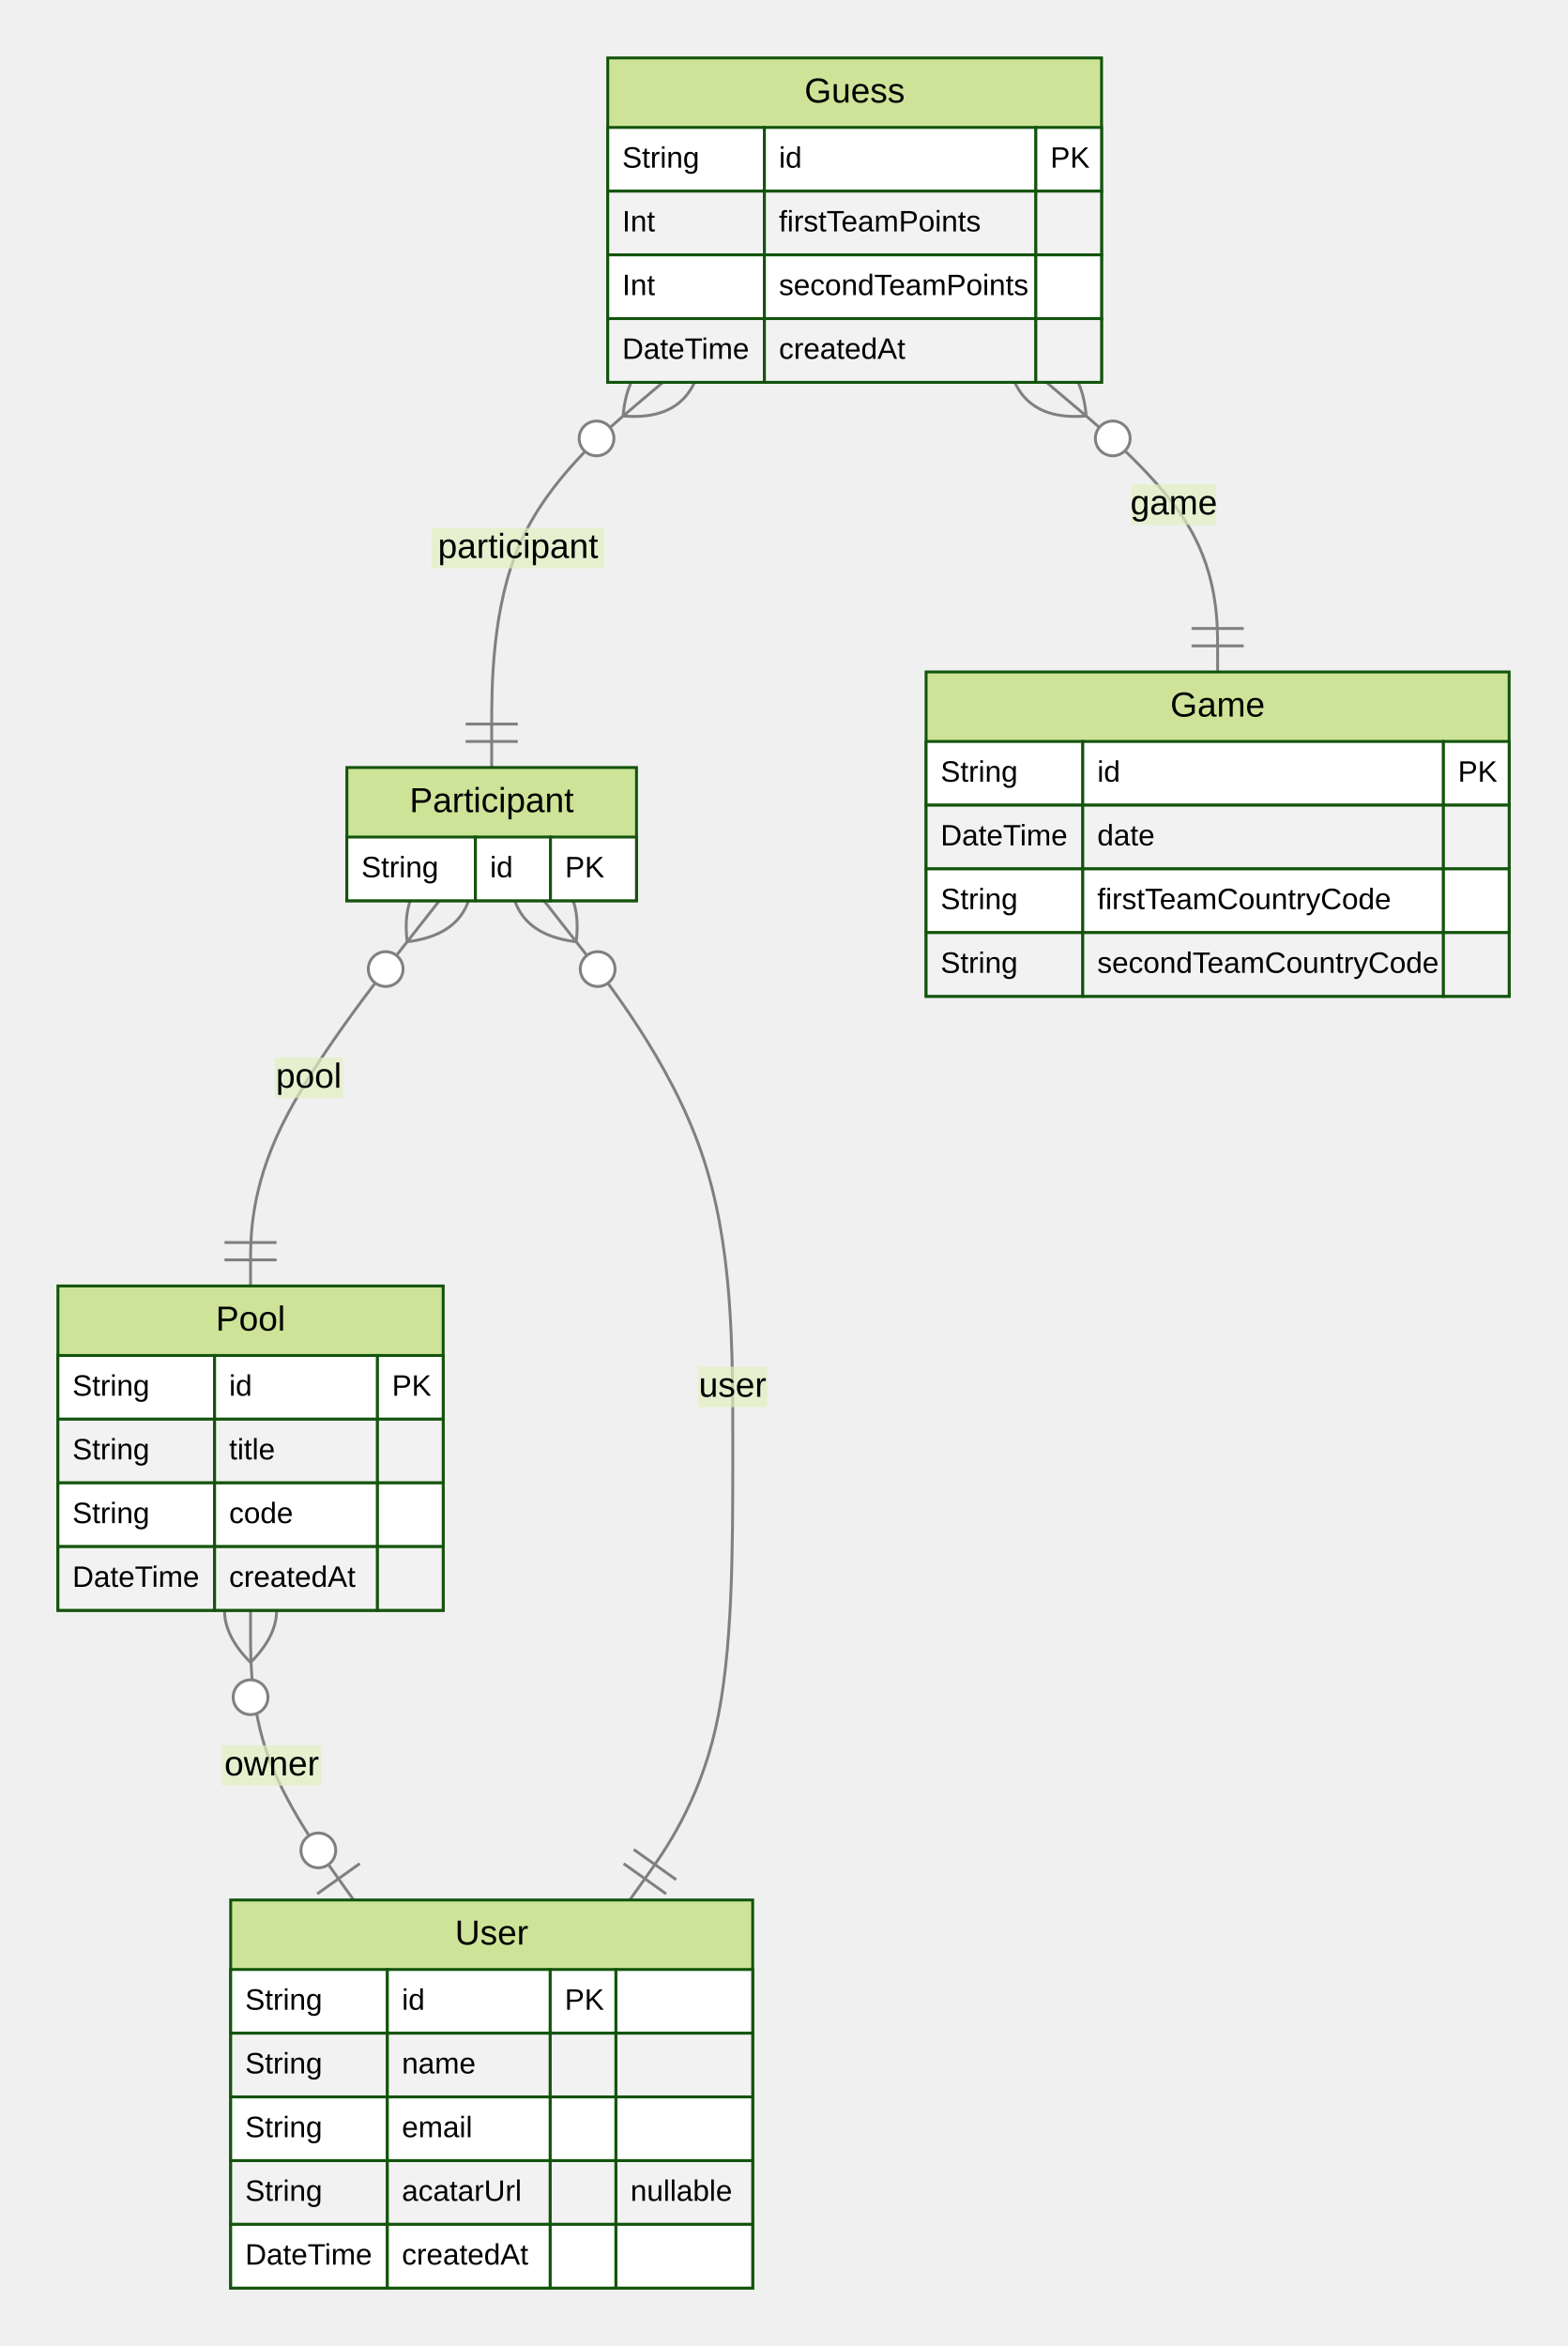
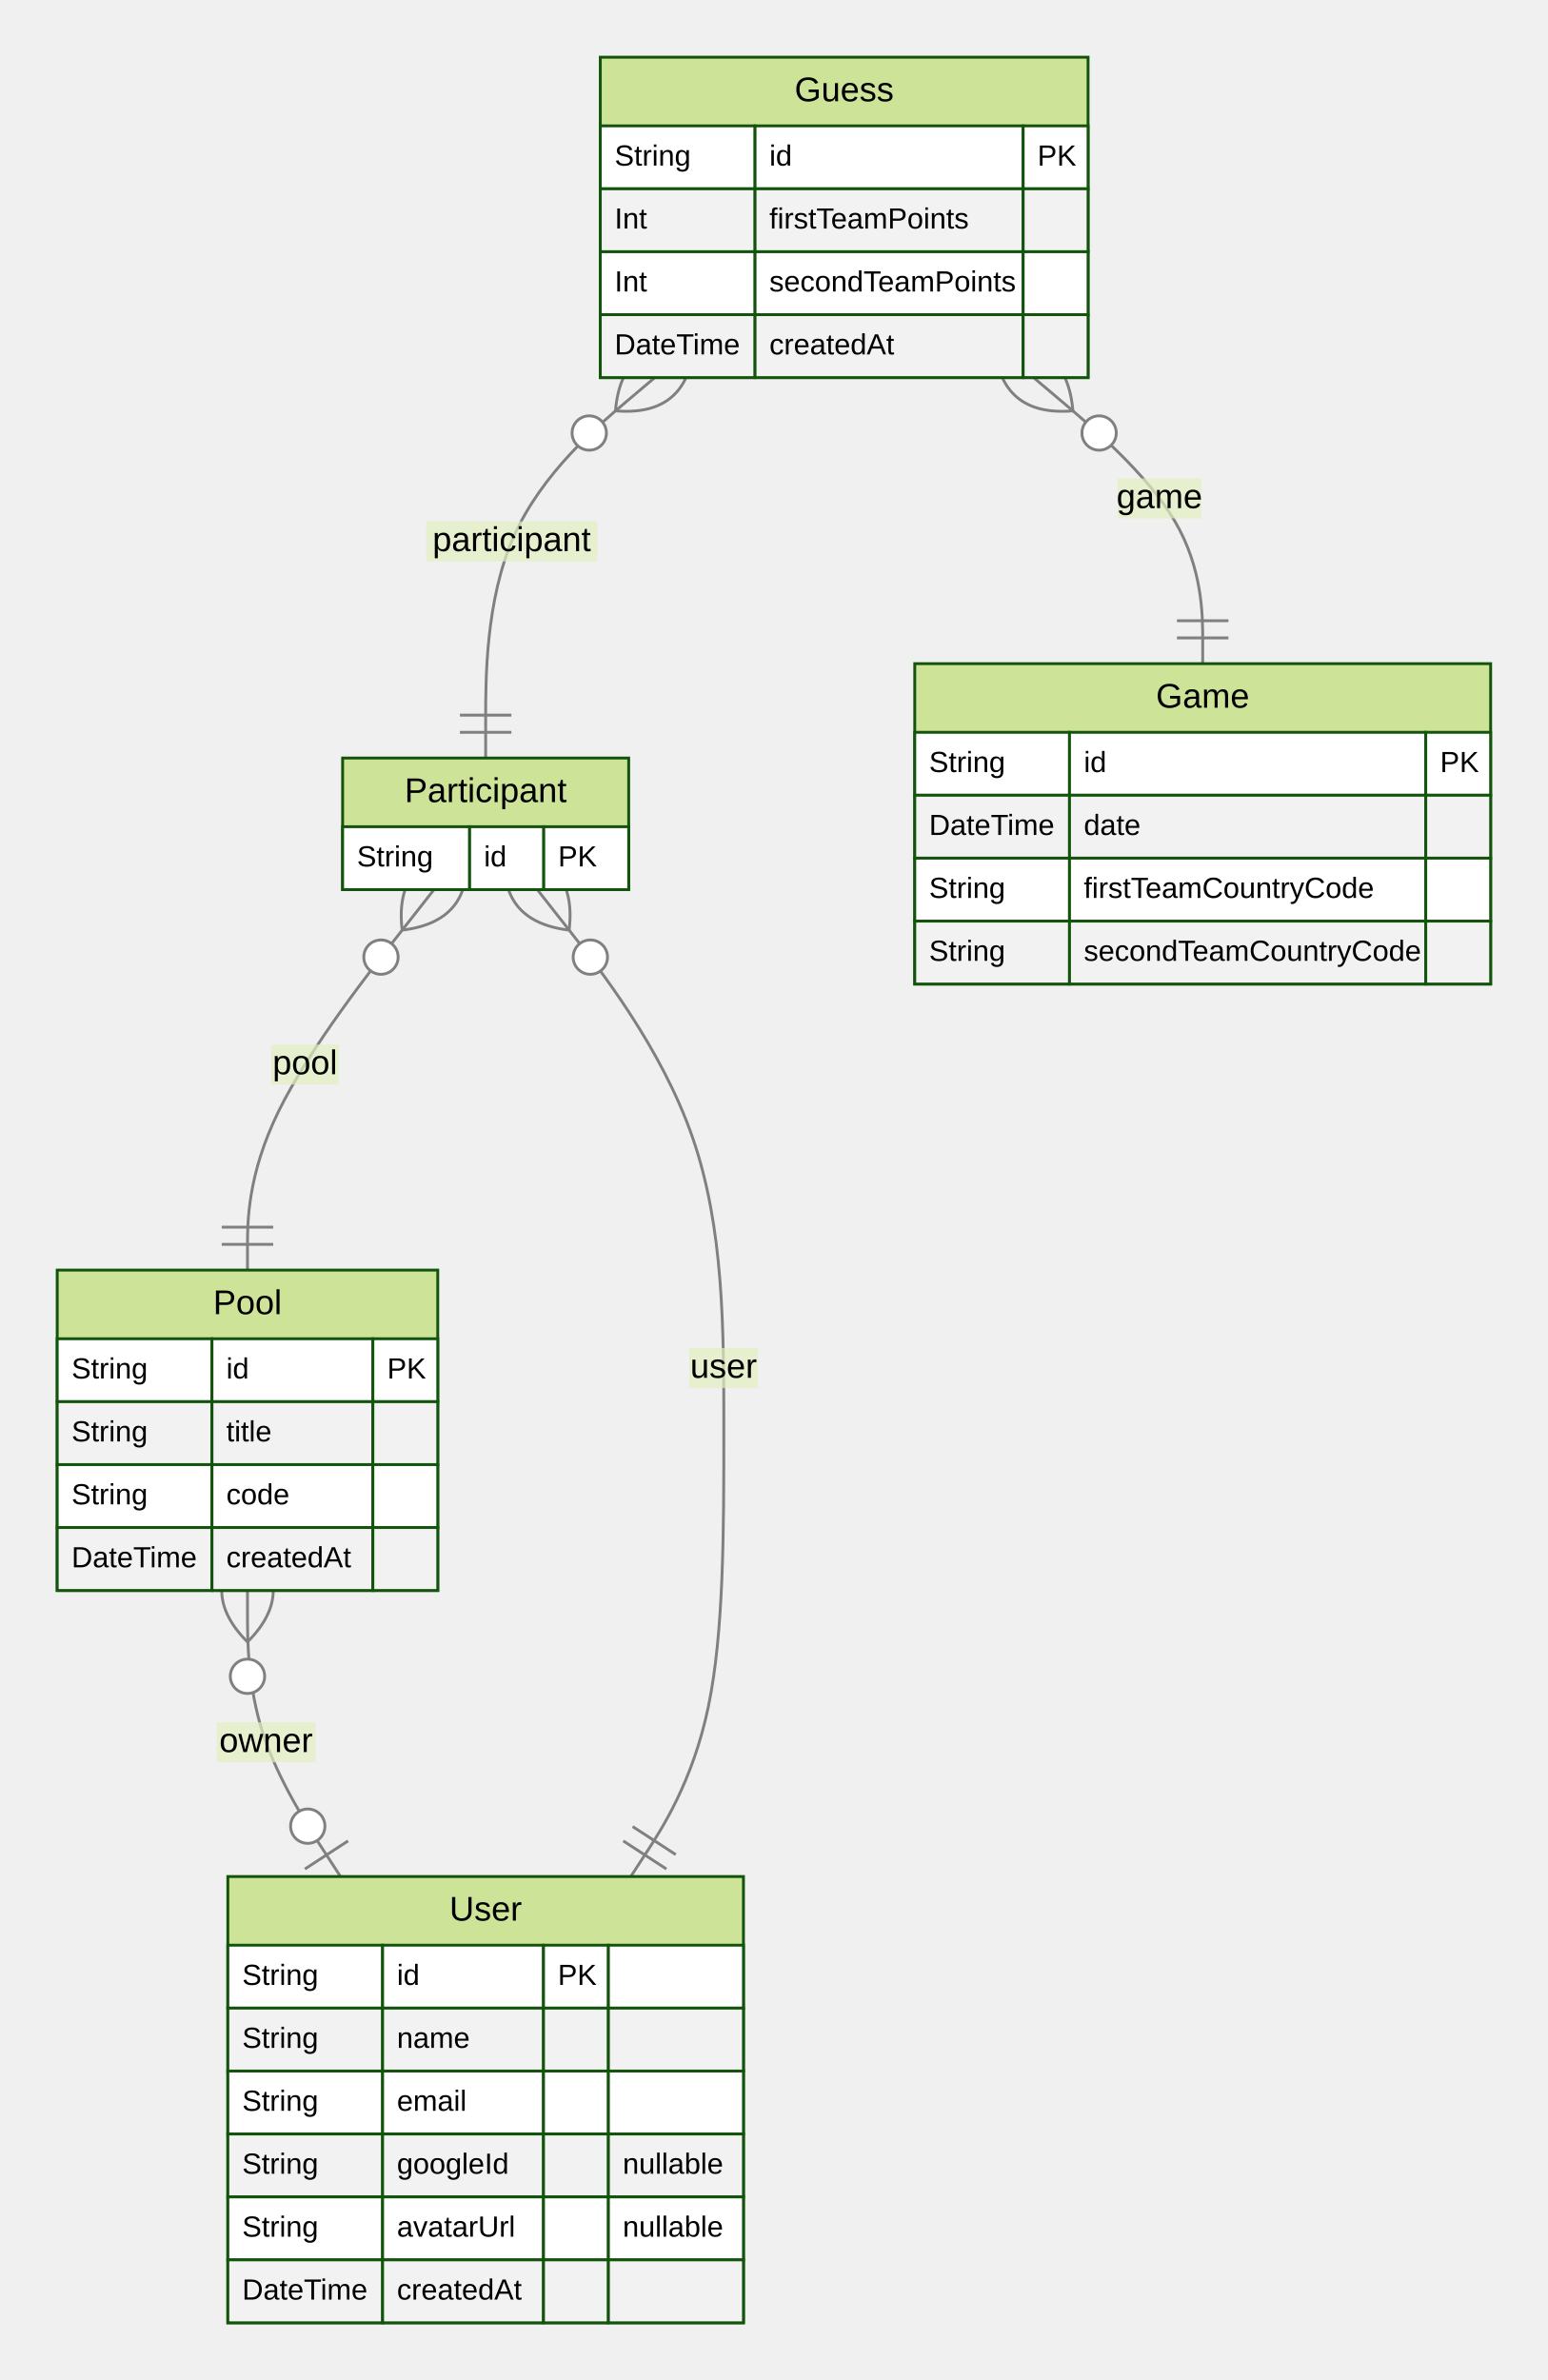
- <svg xmlns="http://www.w3.org/2000/svg" aria-roledescription="er" viewBox="0 0 541.082 810" style="max-width: 541.082px; background-color: white;" width="100%" id="mermaid-0">
+ <svg xmlns="http://www.w3.org/2000/svg" aria-roledescription="er" viewBox="0 0 541.082 832" style="max-width: 541.082px; background-color: white;" width="100%" id="mermaid-0">
  <style>#mermaid-0{font-family:"trebuchet ms",verdana,arial,sans-serif;font-size:16px;fill:#000000;}#mermaid-0 .error-icon{fill:#552222;}#mermaid-0 .error-text{fill:#552222;stroke:#552222;}#mermaid-0 .edge-thickness-normal{stroke-width:2px;}#mermaid-0 .edge-thickness-thick{stroke-width:3.5px;}#mermaid-0 .edge-pattern-solid{stroke-dasharray:0;}#mermaid-0 .edge-pattern-dashed{stroke-dasharray:3;}#mermaid-0 .edge-pattern-dotted{stroke-dasharray:2;}#mermaid-0 .marker{fill:#000000;stroke:#000000;}#mermaid-0 .marker.cross{stroke:#000000;}#mermaid-0 svg{font-family:"trebuchet ms",verdana,arial,sans-serif;font-size:16px;}#mermaid-0 .entityBox{fill:#cde498;stroke:#13540c;}#mermaid-0 .attributeBoxOdd{fill:#ffffff;stroke:#13540c;}#mermaid-0 .attributeBoxEven{fill:#f2f2f2;stroke:#13540c;}#mermaid-0 .relationshipLabelBox{fill:hsl(78.158, 58.462%, 84.51%);opacity:0.7;background-color:hsl(78.158, 58.462%, 84.51%);}#mermaid-0 .relationshipLabelBox rect{opacity:0.5;}#mermaid-0 .relationshipLine{stroke:#000000;}#mermaid-0 .entityTitleText{text-anchor:middle;font-size:18px;fill:#000000;}#mermaid-0 :root{--mermaid-font-family:"trebuchet ms",verdana,arial,sans-serif;}</style>
  <g />
  <defs>
    <marker orient="auto" markerHeight="18" markerWidth="18" refY="9" refX="0" id="ONLY_ONE_START">
      <path d="M9,0 L9,18 M15,0 L15,18" fill="none" stroke="gray" />
    </marker>
  </defs>
  <defs>
    <marker orient="auto" markerHeight="18" markerWidth="18" refY="9" refX="18" id="ONLY_ONE_END">
      <path d="M3,0 L3,18 M9,0 L9,18" fill="none" stroke="gray" />
    </marker>
  </defs>
  <defs>
    <marker orient="auto" markerHeight="18" markerWidth="30" refY="9" refX="0" id="ZERO_OR_ONE_START">
      <circle r="6" cy="9" cx="21" fill="white" stroke="gray" />
      <path d="M9,0 L9,18" fill="none" stroke="gray" />
    </marker>
  </defs>
  <defs>
    <marker orient="auto" markerHeight="18" markerWidth="30" refY="9" refX="30" id="ZERO_OR_ONE_END">
      <circle r="6" cy="9" cx="9" fill="white" stroke="gray" />
      <path d="M21,0 L21,18" fill="none" stroke="gray" />
    </marker>
  </defs>
  <defs>
    <marker orient="auto" markerHeight="36" markerWidth="45" refY="18" refX="18" id="ONE_OR_MORE_START">
      <path d="M0,18 Q 18,0 36,18 Q 18,36 0,18 M42,9 L42,27" fill="none" stroke="gray" />
    </marker>
  </defs>
  <defs>
    <marker orient="auto" markerHeight="36" markerWidth="45" refY="18" refX="27" id="ONE_OR_MORE_END">
      <path d="M3,9 L3,27 M9,18 Q27,0 45,18 Q27,36 9,18" fill="none" stroke="gray" />
    </marker>
  </defs>
  <defs>
    <marker orient="auto" markerHeight="36" markerWidth="57" refY="18" refX="18" id="ZERO_OR_MORE_START">
      <circle r="6" cy="18" cx="48" fill="white" stroke="gray" />
      <path d="M0,18 Q18,0 36,18 Q18,36 0,18" fill="none" stroke="gray" />
    </marker>
  </defs>
  <defs>
    <marker orient="auto" markerHeight="36" markerWidth="57" refY="18" refX="39" id="ZERO_OR_MORE_END">
      <circle r="6" cy="18" cx="9" fill="white" stroke="gray" />
      <path d="M21,18 Q39,0 57,18 Q39,36 21,18" fill="none" stroke="gray" />
    </marker>
  </defs>
-   <path style="stroke: gray; fill: none;" marker-start="url(#ZERO_OR_MORE_START)" marker-end="url(#ZERO_OR_ONE_END)" d="M86.513,556L86.513,564.333C86.513,572.667,86.513,589.333,92.443,606C98.373,622.667,110.233,639.333,116.163,647.667L122.093,656" class="er relationshipLine" />
-   <path style="stroke: gray; fill: none;" marker-start="url(#ZERO_OR_MORE_START)" marker-end="url(#ONLY_ONE_END)" d="M187.835,311L198.7,324.833C209.565,338.667,231.296,366.333,242.161,397.833C253.026,429.333,253.026,464.667,253.026,500C253.026,535.333,253.026,570.667,247.096,596.667C241.167,622.667,229.307,639.333,223.377,647.667L217.447,656" class="er relationshipLine" />
+   <path style="stroke: gray; fill: none;" marker-start="url(#ZERO_OR_MORE_START)" marker-end="url(#ZERO_OR_ONE_END)" d="M86.513,556L86.513,564.333C86.513,572.667,86.513,589.333,91.934,606C97.354,622.667,108.195,639.333,113.615,647.667L119.035,656" class="er relationshipLine" />
+   <path style="stroke: gray; fill: none;" marker-start="url(#ZERO_OR_MORE_START)" marker-end="url(#ONLY_ONE_END)" d="M187.835,311L198.7,324.833C209.565,338.667,231.296,366.333,242.161,397.833C253.026,429.333,253.026,464.667,253.026,500C253.026,535.333,253.026,570.667,247.606,596.667C242.186,622.667,231.345,639.333,225.925,647.667L220.504,656" class="er relationshipLine" />
  <path style="stroke: gray; fill: none;" marker-start="url(#ZERO_OR_MORE_START)" marker-end="url(#ONLY_ONE_END)" d="M151.705,311L140.839,324.833C129.974,338.667,108.244,366.333,97.378,388.5C86.513,410.667,86.513,427.333,86.513,435.667L86.513,444" class="er relationshipLine" />
  <path style="stroke: gray; fill: none;" marker-start="url(#ZERO_OR_MORE_START)" marker-end="url(#ONLY_ONE_END)" d="M228.887,132L219.034,140.333C209.181,148.667,189.476,165.333,179.623,187.5C169.77,209.667,169.77,237.333,169.77,251.167L169.77,265" class="er relationshipLine" />
  <path style="stroke: gray; fill: none;" marker-start="url(#ZERO_OR_MORE_START)" marker-end="url(#ONLY_ONE_END)" d="M361.309,132L371.162,140.333C381.015,148.667,400.72,165.333,410.573,182C420.426,198.667,420.426,215.333,420.426,223.667L420.426,232" class="er relationshipLine" />
-   <g transform="translate(20,444 )" id="entity-Pool-5d395c02-0955-4b75-b0f5-6c9530632782">
+   <g transform="translate(20,444 )" id="entity-Pool-7b96bafc-5cf0-4d04-8883-fa50217ea3cd">
    <rect height="112" width="133.026" y="0" x="0" class="er entityBox" />
-     <text style="dominant-baseline: middle; text-anchor: middle; font-size: 12px;" transform="translate(66.51321,12)" y="0" x="0" id="text-entity-Pool-5d395c02-0955-4b75-b0f5-6c9530632782" class="er entityLabel">Pool</text>
-     <rect height="22" width="54.096" y="24" x="0" class="er attributeBoxOdd" />
-     <text style="dominant-baseline: middle; font-size: 10.2px;" transform="translate(5,35)" y="0" x="0" id="text-entity-Pool-5d395c02-0955-4b75-b0f5-6c9530632782-attr-1-type" class="er entityLabel">String</text>
+     <text style="dominant-baseline: middle; text-anchor: middle; font-size: 12px;" transform="translate(66.51321,12)" y="0" x="0" id="text-entity-Pool-7b96bafc-5cf0-4d04-8883-fa50217ea3cd" class="er entityLabel">Pool</text>
+     <rect height="22" width="54.096" y="24" x="0" class="er attributeBoxOdd" />
+     <text style="dominant-baseline: middle; font-size: 10.2px;" transform="translate(5,35)" y="0" x="0" id="text-entity-Pool-7b96bafc-5cf0-4d04-8883-fa50217ea3cd-attr-1-type" class="er entityLabel">String</text>
    <rect height="22" width="56.243" y="24" x="54.096" class="er attributeBoxOdd" />
-     <text style="dominant-baseline: middle; font-size: 10.2px;" transform="translate(59.09555,35)" y="0" x="0" id="text-entity-Pool-5d395c02-0955-4b75-b0f5-6c9530632782-attr-1-name" class="er entityLabel">id</text>
+     <text style="dominant-baseline: middle; font-size: 10.2px;" transform="translate(59.09555,35)" y="0" x="0" id="text-entity-Pool-7b96bafc-5cf0-4d04-8883-fa50217ea3cd-attr-1-name" class="er entityLabel">id</text>
    <rect height="22" width="22.688" y="24" x="110.339" class="er attributeBoxOdd" />
-     <text style="dominant-baseline: middle; font-size: 10.2px;" transform="translate(115.3387,35)" y="0" x="0" id="text-entity-Pool-5d395c02-0955-4b75-b0f5-6c9530632782-attr-1-key" class="er entityLabel">PK</text>
-     <rect height="22" width="54.096" y="46" x="0" class="er attributeBoxEven" />
-     <text style="dominant-baseline: middle; font-size: 10.2px;" transform="translate(5,57)" y="0" x="0" id="text-entity-Pool-5d395c02-0955-4b75-b0f5-6c9530632782-attr-2-type" class="er entityLabel">String</text>
+     <text style="dominant-baseline: middle; font-size: 10.2px;" transform="translate(115.3387,35)" y="0" x="0" id="text-entity-Pool-7b96bafc-5cf0-4d04-8883-fa50217ea3cd-attr-1-key" class="er entityLabel">PK</text>
+     <rect height="22" width="54.096" y="46" x="0" class="er attributeBoxEven" />
+     <text style="dominant-baseline: middle; font-size: 10.2px;" transform="translate(5,57)" y="0" x="0" id="text-entity-Pool-7b96bafc-5cf0-4d04-8883-fa50217ea3cd-attr-2-type" class="er entityLabel">String</text>
    <rect height="22" width="56.243" y="46" x="54.096" class="er attributeBoxEven" />
-     <text style="dominant-baseline: middle; font-size: 10.2px;" transform="translate(59.09555,57)" y="0" x="0" id="text-entity-Pool-5d395c02-0955-4b75-b0f5-6c9530632782-attr-2-name" class="er entityLabel">title</text>
+     <text style="dominant-baseline: middle; font-size: 10.2px;" transform="translate(59.09555,57)" y="0" x="0" id="text-entity-Pool-7b96bafc-5cf0-4d04-8883-fa50217ea3cd-attr-2-name" class="er entityLabel">title</text>
    <rect height="22" width="22.688" y="46" x="110.339" class="er attributeBoxEven" />
-     <text style="dominant-baseline: middle; font-size: 10.2px;" transform="translate(115.3387,57)" y="0" x="0" id="text-entity-Pool-5d395c02-0955-4b75-b0f5-6c9530632782-attr-2-key" class="er entityLabel" />
-     <rect height="22" width="54.096" y="68" x="0" class="er attributeBoxOdd" />
-     <text style="dominant-baseline: middle; font-size: 10.2px;" transform="translate(5,79)" y="0" x="0" id="text-entity-Pool-5d395c02-0955-4b75-b0f5-6c9530632782-attr-3-type" class="er entityLabel">String</text>
+     <text style="dominant-baseline: middle; font-size: 10.2px;" transform="translate(115.3387,57)" y="0" x="0" id="text-entity-Pool-7b96bafc-5cf0-4d04-8883-fa50217ea3cd-attr-2-key" class="er entityLabel" />
+     <rect height="22" width="54.096" y="68" x="0" class="er attributeBoxOdd" />
+     <text style="dominant-baseline: middle; font-size: 10.2px;" transform="translate(5,79)" y="0" x="0" id="text-entity-Pool-7b96bafc-5cf0-4d04-8883-fa50217ea3cd-attr-3-type" class="er entityLabel">String</text>
    <rect height="22" width="56.243" y="68" x="54.096" class="er attributeBoxOdd" />
-     <text style="dominant-baseline: middle; font-size: 10.2px;" transform="translate(59.09555,79)" y="0" x="0" id="text-entity-Pool-5d395c02-0955-4b75-b0f5-6c9530632782-attr-3-name" class="er entityLabel">code</text>
+     <text style="dominant-baseline: middle; font-size: 10.2px;" transform="translate(59.09555,79)" y="0" x="0" id="text-entity-Pool-7b96bafc-5cf0-4d04-8883-fa50217ea3cd-attr-3-name" class="er entityLabel">code</text>
    <rect height="22" width="22.688" y="68" x="110.339" class="er attributeBoxOdd" />
-     <text style="dominant-baseline: middle; font-size: 10.2px;" transform="translate(115.3387,79)" y="0" x="0" id="text-entity-Pool-5d395c02-0955-4b75-b0f5-6c9530632782-attr-3-key" class="er entityLabel" />
-     <rect height="22" width="54.096" y="90" x="0" class="er attributeBoxEven" />
-     <text style="dominant-baseline: middle; font-size: 10.2px;" transform="translate(5,101)" y="0" x="0" id="text-entity-Pool-5d395c02-0955-4b75-b0f5-6c9530632782-attr-4-type" class="er entityLabel">DateTime</text>
+     <text style="dominant-baseline: middle; font-size: 10.2px;" transform="translate(115.3387,79)" y="0" x="0" id="text-entity-Pool-7b96bafc-5cf0-4d04-8883-fa50217ea3cd-attr-3-key" class="er entityLabel" />
+     <rect height="22" width="54.096" y="90" x="0" class="er attributeBoxEven" />
+     <text style="dominant-baseline: middle; font-size: 10.2px;" transform="translate(5,101)" y="0" x="0" id="text-entity-Pool-7b96bafc-5cf0-4d04-8883-fa50217ea3cd-attr-4-type" class="er entityLabel">DateTime</text>
    <rect height="22" width="56.243" y="90" x="54.096" class="er attributeBoxEven" />
-     <text style="dominant-baseline: middle; font-size: 10.2px;" transform="translate(59.09555,101)" y="0" x="0" id="text-entity-Pool-5d395c02-0955-4b75-b0f5-6c9530632782-attr-4-name" class="er entityLabel">createdAt</text>
+     <text style="dominant-baseline: middle; font-size: 10.2px;" transform="translate(59.09555,101)" y="0" x="0" id="text-entity-Pool-7b96bafc-5cf0-4d04-8883-fa50217ea3cd-attr-4-name" class="er entityLabel">createdAt</text>
    <rect height="22" width="22.688" y="90" x="110.339" class="er attributeBoxEven" />
-     <text style="dominant-baseline: middle; font-size: 10.2px;" transform="translate(115.3387,101)" y="0" x="0" id="text-entity-Pool-5d395c02-0955-4b75-b0f5-6c9530632782-attr-4-key" class="er entityLabel" />
-   </g>
-   <g transform="translate(119.7698,265 )" id="entity-Participant-50ae1f48-4814-4203-a657-a0612c32a87d">
+     <text style="dominant-baseline: middle; font-size: 10.2px;" transform="translate(115.3387,101)" y="0" x="0" id="text-entity-Pool-7b96bafc-5cf0-4d04-8883-fa50217ea3cd-attr-4-key" class="er entityLabel" />
+   </g>
+   <g transform="translate(119.7698,265 )" id="entity-Participant-b33e6db7-dc07-4d0b-821c-2f6a9bf6c4e3">
    <rect height="46" width="100" y="0" x="0" class="er entityBox" />
-     <text style="dominant-baseline: middle; text-anchor: middle; font-size: 12px;" transform="translate(50,12)" y="0" x="0" id="text-entity-Participant-50ae1f48-4814-4203-a657-a0612c32a87d" class="er entityLabel">Participant</text>
+     <text style="dominant-baseline: middle; text-anchor: middle; font-size: 12px;" transform="translate(50,12)" y="0" x="0" id="text-entity-Participant-b33e6db7-dc07-4d0b-821c-2f6a9bf6c4e3" class="er entityLabel">Participant</text>
    <rect height="22" width="44.399" y="24" x="0" class="er attributeBoxOdd" />
-     <text style="dominant-baseline: middle; font-size: 10.2px;" transform="translate(5,35)" y="0" x="0" id="text-entity-Participant-50ae1f48-4814-4203-a657-a0612c32a87d-attr-1-type" class="er entityLabel">String</text>
+     <text style="dominant-baseline: middle; font-size: 10.2px;" transform="translate(5,35)" y="0" x="0" id="text-entity-Participant-b33e6db7-dc07-4d0b-821c-2f6a9bf6c4e3-attr-1-type" class="er entityLabel">String</text>
    <rect height="22" width="25.911" y="24" x="44.399" class="er attributeBoxOdd" />
-     <text style="dominant-baseline: middle; font-size: 10.2px;" transform="translate(49.39862,35)" y="0" x="0" id="text-entity-Participant-50ae1f48-4814-4203-a657-a0612c32a87d-attr-1-name" class="er entityLabel">id</text>
+     <text style="dominant-baseline: middle; font-size: 10.2px;" transform="translate(49.39862,35)" y="0" x="0" id="text-entity-Participant-b33e6db7-dc07-4d0b-821c-2f6a9bf6c4e3-attr-1-name" class="er entityLabel">id</text>
    <rect height="22" width="29.69" y="24" x="70.31" class="er attributeBoxOdd" />
-     <text style="dominant-baseline: middle; font-size: 10.2px;" transform="translate(75.30976,35)" y="0" x="0" id="text-entity-Participant-50ae1f48-4814-4203-a657-a0612c32a87d-attr-1-key" class="er entityLabel">PK</text>
-   </g>
-   <g transform="translate(79.65034,656 )" id="entity-User-ef394530-3909-453a-a34c-adff2a83d04c">
-     <rect height="134" width="180.239" y="0" x="0" class="er entityBox" />
-     <text style="dominant-baseline: middle; text-anchor: middle; font-size: 12px;" transform="translate(90.11948,12)" y="0" x="0" id="text-entity-User-ef394530-3909-453a-a34c-adff2a83d04c" class="er entityLabel">User</text>
-     <rect height="22" width="54.096" y="24" x="0" class="er attributeBoxOdd" />
-     <text style="dominant-baseline: middle; font-size: 10.2px;" transform="translate(5,35)" y="0" x="0" id="text-entity-User-ef394530-3909-453a-a34c-adff2a83d04c-attr-1-type" class="er entityLabel">String</text>
+     <text style="dominant-baseline: middle; font-size: 10.2px;" transform="translate(75.30976,35)" y="0" x="0" id="text-entity-Participant-b33e6db7-dc07-4d0b-821c-2f6a9bf6c4e3-attr-1-key" class="er entityLabel">PK</text>
+   </g>
+   <g transform="translate(79.65034,656 )" id="entity-User-b8fb626a-bf18-4b3a-9fc4-6ee64937f041">
+     <rect height="156" width="180.239" y="0" x="0" class="er entityBox" />
+     <text style="dominant-baseline: middle; text-anchor: middle; font-size: 12px;" transform="translate(90.11948,12)" y="0" x="0" id="text-entity-User-b8fb626a-bf18-4b3a-9fc4-6ee64937f041" class="er entityLabel">User</text>
+     <rect height="22" width="54.096" y="24" x="0" class="er attributeBoxOdd" />
+     <text style="dominant-baseline: middle; font-size: 10.2px;" transform="translate(5,35)" y="0" x="0" id="text-entity-User-b8fb626a-bf18-4b3a-9fc4-6ee64937f041-attr-1-type" class="er entityLabel">String</text>
    <rect height="22" width="56.243" y="24" x="54.096" class="er attributeBoxOdd" />
-     <text style="dominant-baseline: middle; font-size: 10.2px;" transform="translate(59.09555,35)" y="0" x="0" id="text-entity-User-ef394530-3909-453a-a34c-adff2a83d04c-attr-1-name" class="er entityLabel">id</text>
+     <text style="dominant-baseline: middle; font-size: 10.2px;" transform="translate(59.09555,35)" y="0" x="0" id="text-entity-User-b8fb626a-bf18-4b3a-9fc4-6ee64937f041-attr-1-name" class="er entityLabel">id</text>
    <rect height="22" width="22.688" y="24" x="110.339" class="er attributeBoxOdd" />
-     <text style="dominant-baseline: middle; font-size: 10.2px;" transform="translate(115.3387,35)" y="0" x="0" id="text-entity-User-ef394530-3909-453a-a34c-adff2a83d04c-attr-1-key" class="er entityLabel">PK</text>
+     <text style="dominant-baseline: middle; font-size: 10.2px;" transform="translate(115.3387,35)" y="0" x="0" id="text-entity-User-b8fb626a-bf18-4b3a-9fc4-6ee64937f041-attr-1-key" class="er entityLabel">PK</text>
    <rect height="22" width="47.213" y="24" x="133.026" class="er attributeBoxOdd" />
-     <text style="dominant-baseline: middle; font-size: 10.2px;" transform="translate(138.0264,35)" y="0" x="0" id="text-entity-User-ef394530-3909-453a-a34c-adff2a83d04c-attr-1-comment" class="er entityLabel" />
-     <rect height="22" width="54.096" y="46" x="0" class="er attributeBoxEven" />
-     <text style="dominant-baseline: middle; font-size: 10.2px;" transform="translate(5,57)" y="0" x="0" id="text-entity-User-ef394530-3909-453a-a34c-adff2a83d04c-attr-2-type" class="er entityLabel">String</text>
+     <text style="dominant-baseline: middle; font-size: 10.2px;" transform="translate(138.0264,35)" y="0" x="0" id="text-entity-User-b8fb626a-bf18-4b3a-9fc4-6ee64937f041-attr-1-comment" class="er entityLabel" />
+     <rect height="22" width="54.096" y="46" x="0" class="er attributeBoxEven" />
+     <text style="dominant-baseline: middle; font-size: 10.2px;" transform="translate(5,57)" y="0" x="0" id="text-entity-User-b8fb626a-bf18-4b3a-9fc4-6ee64937f041-attr-2-type" class="er entityLabel">String</text>
    <rect height="22" width="56.243" y="46" x="54.096" class="er attributeBoxEven" />
-     <text style="dominant-baseline: middle; font-size: 10.2px;" transform="translate(59.09555,57)" y="0" x="0" id="text-entity-User-ef394530-3909-453a-a34c-adff2a83d04c-attr-2-name" class="er entityLabel">name</text>
+     <text style="dominant-baseline: middle; font-size: 10.2px;" transform="translate(59.09555,57)" y="0" x="0" id="text-entity-User-b8fb626a-bf18-4b3a-9fc4-6ee64937f041-attr-2-name" class="er entityLabel">name</text>
    <rect height="22" width="22.688" y="46" x="110.339" class="er attributeBoxEven" />
-     <text style="dominant-baseline: middle; font-size: 10.2px;" transform="translate(115.3387,57)" y="0" x="0" id="text-entity-User-ef394530-3909-453a-a34c-adff2a83d04c-attr-2-key" class="er entityLabel" />
+     <text style="dominant-baseline: middle; font-size: 10.2px;" transform="translate(115.3387,57)" y="0" x="0" id="text-entity-User-b8fb626a-bf18-4b3a-9fc4-6ee64937f041-attr-2-key" class="er entityLabel" />
    <rect height="22" width="47.213" y="46" x="133.026" class="er attributeBoxEven" />
-     <text style="dominant-baseline: middle; font-size: 10.2px;" transform="translate(138.0264,57)" y="0" x="0" id="text-entity-User-ef394530-3909-453a-a34c-adff2a83d04c-attr-2-comment" class="er entityLabel" />
-     <rect height="22" width="54.096" y="68" x="0" class="er attributeBoxOdd" />
-     <text style="dominant-baseline: middle; font-size: 10.2px;" transform="translate(5,79)" y="0" x="0" id="text-entity-User-ef394530-3909-453a-a34c-adff2a83d04c-attr-3-type" class="er entityLabel">String</text>
+     <text style="dominant-baseline: middle; font-size: 10.2px;" transform="translate(138.0264,57)" y="0" x="0" id="text-entity-User-b8fb626a-bf18-4b3a-9fc4-6ee64937f041-attr-2-comment" class="er entityLabel" />
+     <rect height="22" width="54.096" y="68" x="0" class="er attributeBoxOdd" />
+     <text style="dominant-baseline: middle; font-size: 10.2px;" transform="translate(5,79)" y="0" x="0" id="text-entity-User-b8fb626a-bf18-4b3a-9fc4-6ee64937f041-attr-3-type" class="er entityLabel">String</text>
    <rect height="22" width="56.243" y="68" x="54.096" class="er attributeBoxOdd" />
-     <text style="dominant-baseline: middle; font-size: 10.2px;" transform="translate(59.09555,79)" y="0" x="0" id="text-entity-User-ef394530-3909-453a-a34c-adff2a83d04c-attr-3-name" class="er entityLabel">email</text>
+     <text style="dominant-baseline: middle; font-size: 10.2px;" transform="translate(59.09555,79)" y="0" x="0" id="text-entity-User-b8fb626a-bf18-4b3a-9fc4-6ee64937f041-attr-3-name" class="er entityLabel">email</text>
    <rect height="22" width="22.688" y="68" x="110.339" class="er attributeBoxOdd" />
-     <text style="dominant-baseline: middle; font-size: 10.2px;" transform="translate(115.3387,79)" y="0" x="0" id="text-entity-User-ef394530-3909-453a-a34c-adff2a83d04c-attr-3-key" class="er entityLabel" />
+     <text style="dominant-baseline: middle; font-size: 10.2px;" transform="translate(115.3387,79)" y="0" x="0" id="text-entity-User-b8fb626a-bf18-4b3a-9fc4-6ee64937f041-attr-3-key" class="er entityLabel" />
    <rect height="22" width="47.213" y="68" x="133.026" class="er attributeBoxOdd" />
-     <text style="dominant-baseline: middle; font-size: 10.2px;" transform="translate(138.0264,79)" y="0" x="0" id="text-entity-User-ef394530-3909-453a-a34c-adff2a83d04c-attr-3-comment" class="er entityLabel" />
-     <rect height="22" width="54.096" y="90" x="0" class="er attributeBoxEven" />
-     <text style="dominant-baseline: middle; font-size: 10.2px;" transform="translate(5,101)" y="0" x="0" id="text-entity-User-ef394530-3909-453a-a34c-adff2a83d04c-attr-4-type" class="er entityLabel">String</text>
+     <text style="dominant-baseline: middle; font-size: 10.2px;" transform="translate(138.0264,79)" y="0" x="0" id="text-entity-User-b8fb626a-bf18-4b3a-9fc4-6ee64937f041-attr-3-comment" class="er entityLabel" />
+     <rect height="22" width="54.096" y="90" x="0" class="er attributeBoxEven" />
+     <text style="dominant-baseline: middle; font-size: 10.2px;" transform="translate(5,101)" y="0" x="0" id="text-entity-User-b8fb626a-bf18-4b3a-9fc4-6ee64937f041-attr-4-type" class="er entityLabel">String</text>
    <rect height="22" width="56.243" y="90" x="54.096" class="er attributeBoxEven" />
-     <text style="dominant-baseline: middle; font-size: 10.2px;" transform="translate(59.09555,101)" y="0" x="0" id="text-entity-User-ef394530-3909-453a-a34c-adff2a83d04c-attr-4-name" class="er entityLabel">acatarUrl</text>
+     <text style="dominant-baseline: middle; font-size: 10.2px;" transform="translate(59.09555,101)" y="0" x="0" id="text-entity-User-b8fb626a-bf18-4b3a-9fc4-6ee64937f041-attr-4-name" class="er entityLabel">googleId</text>
    <rect height="22" width="22.688" y="90" x="110.339" class="er attributeBoxEven" />
-     <text style="dominant-baseline: middle; font-size: 10.2px;" transform="translate(115.3387,101)" y="0" x="0" id="text-entity-User-ef394530-3909-453a-a34c-adff2a83d04c-attr-4-key" class="er entityLabel" />
+     <text style="dominant-baseline: middle; font-size: 10.2px;" transform="translate(115.3387,101)" y="0" x="0" id="text-entity-User-b8fb626a-bf18-4b3a-9fc4-6ee64937f041-attr-4-key" class="er entityLabel" />
    <rect height="22" width="47.213" y="90" x="133.026" class="er attributeBoxEven" />
-     <text style="dominant-baseline: middle; font-size: 10.2px;" transform="translate(138.0264,101)" y="0" x="0" id="text-entity-User-ef394530-3909-453a-a34c-adff2a83d04c-attr-4-comment" class="er entityLabel">nullable</text>
+     <text style="dominant-baseline: middle; font-size: 10.2px;" transform="translate(138.0264,101)" y="0" x="0" id="text-entity-User-b8fb626a-bf18-4b3a-9fc4-6ee64937f041-attr-4-comment" class="er entityLabel">nullable</text>
    <rect height="22" width="54.096" y="112" x="0" class="er attributeBoxOdd" />
-     <text style="dominant-baseline: middle; font-size: 10.2px;" transform="translate(5,123)" y="0" x="0" id="text-entity-User-ef394530-3909-453a-a34c-adff2a83d04c-attr-5-type" class="er entityLabel">DateTime</text>
+     <text style="dominant-baseline: middle; font-size: 10.2px;" transform="translate(5,123)" y="0" x="0" id="text-entity-User-b8fb626a-bf18-4b3a-9fc4-6ee64937f041-attr-5-type" class="er entityLabel">String</text>
    <rect height="22" width="56.243" y="112" x="54.096" class="er attributeBoxOdd" />
-     <text style="dominant-baseline: middle; font-size: 10.2px;" transform="translate(59.09555,123)" y="0" x="0" id="text-entity-User-ef394530-3909-453a-a34c-adff2a83d04c-attr-5-name" class="er entityLabel">createdAt</text>
+     <text style="dominant-baseline: middle; font-size: 10.2px;" transform="translate(59.09555,123)" y="0" x="0" id="text-entity-User-b8fb626a-bf18-4b3a-9fc4-6ee64937f041-attr-5-name" class="er entityLabel">avatarUrl</text>
    <rect height="22" width="22.688" y="112" x="110.339" class="er attributeBoxOdd" />
-     <text style="dominant-baseline: middle; font-size: 10.2px;" transform="translate(115.3387,123)" y="0" x="0" id="text-entity-User-ef394530-3909-453a-a34c-adff2a83d04c-attr-5-key" class="er entityLabel" />
+     <text style="dominant-baseline: middle; font-size: 10.2px;" transform="translate(115.3387,123)" y="0" x="0" id="text-entity-User-b8fb626a-bf18-4b3a-9fc4-6ee64937f041-attr-5-key" class="er entityLabel" />
    <rect height="22" width="47.213" y="112" x="133.026" class="er attributeBoxOdd" />
-     <text style="dominant-baseline: middle; font-size: 10.2px;" transform="translate(138.0264,123)" y="0" x="0" id="text-entity-User-ef394530-3909-453a-a34c-adff2a83d04c-attr-5-comment" class="er entityLabel" />
-   </g>
-   <g transform="translate(319.7698,232 )" id="entity-Game-52b40251-f6d2-4424-a069-3276f7426164">
+     <text style="dominant-baseline: middle; font-size: 10.2px;" transform="translate(138.0264,123)" y="0" x="0" id="text-entity-User-b8fb626a-bf18-4b3a-9fc4-6ee64937f041-attr-5-comment" class="er entityLabel">nullable</text>
+     <rect height="22" width="54.096" y="134" x="0" class="er attributeBoxEven" />
+     <text style="dominant-baseline: middle; font-size: 10.2px;" transform="translate(5,145)" y="0" x="0" id="text-entity-User-b8fb626a-bf18-4b3a-9fc4-6ee64937f041-attr-6-type" class="er entityLabel">DateTime</text>
+     <rect height="22" width="56.243" y="134" x="54.096" class="er attributeBoxEven" />
+     <text style="dominant-baseline: middle; font-size: 10.2px;" transform="translate(59.09555,145)" y="0" x="0" id="text-entity-User-b8fb626a-bf18-4b3a-9fc4-6ee64937f041-attr-6-name" class="er entityLabel">createdAt</text>
+     <rect height="22" width="22.688" y="134" x="110.339" class="er attributeBoxEven" />
+     <text style="dominant-baseline: middle; font-size: 10.2px;" transform="translate(115.3387,145)" y="0" x="0" id="text-entity-User-b8fb626a-bf18-4b3a-9fc4-6ee64937f041-attr-6-key" class="er entityLabel" />
+     <rect height="22" width="47.213" y="134" x="133.026" class="er attributeBoxEven" />
+     <text style="dominant-baseline: middle; font-size: 10.2px;" transform="translate(138.0264,145)" y="0" x="0" id="text-entity-User-b8fb626a-bf18-4b3a-9fc4-6ee64937f041-attr-6-comment" class="er entityLabel" />
+   </g>
+   <g transform="translate(319.7698,232 )" id="entity-Game-797394a7-daaa-4bd9-a19e-745a1a2222e6">
    <rect height="112" width="201.312" y="0" x="0" class="er entityBox" />
-     <text style="dominant-baseline: middle; text-anchor: middle; font-size: 12px;" transform="translate(100.6562,12)" y="0" x="0" id="text-entity-Game-52b40251-f6d2-4424-a069-3276f7426164" class="er entityLabel">Game</text>
-     <rect height="22" width="54.096" y="24" x="0" class="er attributeBoxOdd" />
-     <text style="dominant-baseline: middle; font-size: 10.2px;" transform="translate(5,35)" y="0" x="0" id="text-entity-Game-52b40251-f6d2-4424-a069-3276f7426164-attr-1-type" class="er entityLabel">String</text>
+     <text style="dominant-baseline: middle; text-anchor: middle; font-size: 12px;" transform="translate(100.6562,12)" y="0" x="0" id="text-entity-Game-797394a7-daaa-4bd9-a19e-745a1a2222e6" class="er entityLabel">Game</text>
+     <rect height="22" width="54.096" y="24" x="0" class="er attributeBoxOdd" />
+     <text style="dominant-baseline: middle; font-size: 10.2px;" transform="translate(5,35)" y="0" x="0" id="text-entity-Game-797394a7-daaa-4bd9-a19e-745a1a2222e6-attr-1-type" class="er entityLabel">String</text>
    <rect height="22" width="124.529" y="24" x="54.096" class="er attributeBoxOdd" />
-     <text style="dominant-baseline: middle; font-size: 10.2px;" transform="translate(59.09555,35)" y="0" x="0" id="text-entity-Game-52b40251-f6d2-4424-a069-3276f7426164-attr-1-name" class="er entityLabel">id</text>
+     <text style="dominant-baseline: middle; font-size: 10.2px;" transform="translate(59.09555,35)" y="0" x="0" id="text-entity-Game-797394a7-daaa-4bd9-a19e-745a1a2222e6-attr-1-name" class="er entityLabel">id</text>
    <rect height="22" width="22.688" y="24" x="178.625" class="er attributeBoxOdd" />
-     <text style="dominant-baseline: middle; font-size: 10.2px;" transform="translate(183.6248,35)" y="0" x="0" id="text-entity-Game-52b40251-f6d2-4424-a069-3276f7426164-attr-1-key" class="er entityLabel">PK</text>
-     <rect height="22" width="54.096" y="46" x="0" class="er attributeBoxEven" />
-     <text style="dominant-baseline: middle; font-size: 10.2px;" transform="translate(5,57)" y="0" x="0" id="text-entity-Game-52b40251-f6d2-4424-a069-3276f7426164-attr-2-type" class="er entityLabel">DateTime</text>
+     <text style="dominant-baseline: middle; font-size: 10.2px;" transform="translate(183.6248,35)" y="0" x="0" id="text-entity-Game-797394a7-daaa-4bd9-a19e-745a1a2222e6-attr-1-key" class="er entityLabel">PK</text>
+     <rect height="22" width="54.096" y="46" x="0" class="er attributeBoxEven" />
+     <text style="dominant-baseline: middle; font-size: 10.2px;" transform="translate(5,57)" y="0" x="0" id="text-entity-Game-797394a7-daaa-4bd9-a19e-745a1a2222e6-attr-2-type" class="er entityLabel">DateTime</text>
    <rect height="22" width="124.529" y="46" x="54.096" class="er attributeBoxEven" />
-     <text style="dominant-baseline: middle; font-size: 10.2px;" transform="translate(59.09555,57)" y="0" x="0" id="text-entity-Game-52b40251-f6d2-4424-a069-3276f7426164-attr-2-name" class="er entityLabel">date</text>
+     <text style="dominant-baseline: middle; font-size: 10.2px;" transform="translate(59.09555,57)" y="0" x="0" id="text-entity-Game-797394a7-daaa-4bd9-a19e-745a1a2222e6-attr-2-name" class="er entityLabel">date</text>
    <rect height="22" width="22.688" y="46" x="178.625" class="er attributeBoxEven" />
-     <text style="dominant-baseline: middle; font-size: 10.2px;" transform="translate(183.6248,57)" y="0" x="0" id="text-entity-Game-52b40251-f6d2-4424-a069-3276f7426164-attr-2-key" class="er entityLabel" />
-     <rect height="22" width="54.096" y="68" x="0" class="er attributeBoxOdd" />
-     <text style="dominant-baseline: middle; font-size: 10.2px;" transform="translate(5,79)" y="0" x="0" id="text-entity-Game-52b40251-f6d2-4424-a069-3276f7426164-attr-3-type" class="er entityLabel">String</text>
+     <text style="dominant-baseline: middle; font-size: 10.2px;" transform="translate(183.6248,57)" y="0" x="0" id="text-entity-Game-797394a7-daaa-4bd9-a19e-745a1a2222e6-attr-2-key" class="er entityLabel" />
+     <rect height="22" width="54.096" y="68" x="0" class="er attributeBoxOdd" />
+     <text style="dominant-baseline: middle; font-size: 10.2px;" transform="translate(5,79)" y="0" x="0" id="text-entity-Game-797394a7-daaa-4bd9-a19e-745a1a2222e6-attr-3-type" class="er entityLabel">String</text>
    <rect height="22" width="124.529" y="68" x="54.096" class="er attributeBoxOdd" />
-     <text style="dominant-baseline: middle; font-size: 10.2px;" transform="translate(59.09555,79)" y="0" x="0" id="text-entity-Game-52b40251-f6d2-4424-a069-3276f7426164-attr-3-name" class="er entityLabel">firstTeamCountryCode</text>
+     <text style="dominant-baseline: middle; font-size: 10.2px;" transform="translate(59.09555,79)" y="0" x="0" id="text-entity-Game-797394a7-daaa-4bd9-a19e-745a1a2222e6-attr-3-name" class="er entityLabel">firstTeamCountryCode</text>
    <rect height="22" width="22.688" y="68" x="178.625" class="er attributeBoxOdd" />
-     <text style="dominant-baseline: middle; font-size: 10.2px;" transform="translate(183.6248,79)" y="0" x="0" id="text-entity-Game-52b40251-f6d2-4424-a069-3276f7426164-attr-3-key" class="er entityLabel" />
-     <rect height="22" width="54.096" y="90" x="0" class="er attributeBoxEven" />
-     <text style="dominant-baseline: middle; font-size: 10.2px;" transform="translate(5,101)" y="0" x="0" id="text-entity-Game-52b40251-f6d2-4424-a069-3276f7426164-attr-4-type" class="er entityLabel">String</text>
+     <text style="dominant-baseline: middle; font-size: 10.2px;" transform="translate(183.6248,79)" y="0" x="0" id="text-entity-Game-797394a7-daaa-4bd9-a19e-745a1a2222e6-attr-3-key" class="er entityLabel" />
+     <rect height="22" width="54.096" y="90" x="0" class="er attributeBoxEven" />
+     <text style="dominant-baseline: middle; font-size: 10.2px;" transform="translate(5,101)" y="0" x="0" id="text-entity-Game-797394a7-daaa-4bd9-a19e-745a1a2222e6-attr-4-type" class="er entityLabel">String</text>
    <rect height="22" width="124.529" y="90" x="54.096" class="er attributeBoxEven" />
-     <text style="dominant-baseline: middle; font-size: 10.2px;" transform="translate(59.09555,101)" y="0" x="0" id="text-entity-Game-52b40251-f6d2-4424-a069-3276f7426164-attr-4-name" class="er entityLabel">secondTeamCountryCode</text>
+     <text style="dominant-baseline: middle; font-size: 10.2px;" transform="translate(59.09555,101)" y="0" x="0" id="text-entity-Game-797394a7-daaa-4bd9-a19e-745a1a2222e6-attr-4-name" class="er entityLabel">secondTeamCountryCode</text>
    <rect height="22" width="22.688" y="90" x="178.625" class="er attributeBoxEven" />
-     <text style="dominant-baseline: middle; font-size: 10.2px;" transform="translate(183.6248,101)" y="0" x="0" id="text-entity-Game-52b40251-f6d2-4424-a069-3276f7426164-attr-4-key" class="er entityLabel" />
-   </g>
-   <g transform="translate(209.8457,20 )" id="entity-Guess-034da206-8e73-4113-a3ba-a666f2fc184a">
+     <text style="dominant-baseline: middle; font-size: 10.2px;" transform="translate(183.6248,101)" y="0" x="0" id="text-entity-Game-797394a7-daaa-4bd9-a19e-745a1a2222e6-attr-4-key" class="er entityLabel" />
+   </g>
+   <g transform="translate(209.8457,20 )" id="entity-Guess-d2c64b82-c1cc-41a0-9eb5-cfd8d334d8da">
    <rect height="112" width="170.504" y="0" x="0" class="er entityBox" />
-     <text style="dominant-baseline: middle; text-anchor: middle; font-size: 12px;" transform="translate(85.2522,12)" y="0" x="0" id="text-entity-Guess-034da206-8e73-4113-a3ba-a666f2fc184a" class="er entityLabel">Guess</text>
-     <rect height="22" width="54.096" y="24" x="0" class="er attributeBoxOdd" />
-     <text style="dominant-baseline: middle; font-size: 10.2px;" transform="translate(5,35)" y="0" x="0" id="text-entity-Guess-034da206-8e73-4113-a3ba-a666f2fc184a-attr-1-type" class="er entityLabel">String</text>
+     <text style="dominant-baseline: middle; text-anchor: middle; font-size: 12px;" transform="translate(85.2522,12)" y="0" x="0" id="text-entity-Guess-d2c64b82-c1cc-41a0-9eb5-cfd8d334d8da" class="er entityLabel">Guess</text>
+     <rect height="22" width="54.096" y="24" x="0" class="er attributeBoxOdd" />
+     <text style="dominant-baseline: middle; font-size: 10.2px;" transform="translate(5,35)" y="0" x="0" id="text-entity-Guess-d2c64b82-c1cc-41a0-9eb5-cfd8d334d8da-attr-1-type" class="er entityLabel">String</text>
    <rect height="22" width="93.721" y="24" x="54.096" class="er attributeBoxOdd" />
-     <text style="dominant-baseline: middle; font-size: 10.2px;" transform="translate(59.09555,35)" y="0" x="0" id="text-entity-Guess-034da206-8e73-4113-a3ba-a666f2fc184a-attr-1-name" class="er entityLabel">id</text>
+     <text style="dominant-baseline: middle; font-size: 10.2px;" transform="translate(59.09555,35)" y="0" x="0" id="text-entity-Guess-d2c64b82-c1cc-41a0-9eb5-cfd8d334d8da-attr-1-name" class="er entityLabel">id</text>
    <rect height="22" width="22.688" y="24" x="147.817" class="er attributeBoxOdd" />
-     <text style="dominant-baseline: middle; font-size: 10.2px;" transform="translate(152.8167,35)" y="0" x="0" id="text-entity-Guess-034da206-8e73-4113-a3ba-a666f2fc184a-attr-1-key" class="er entityLabel">PK</text>
-     <rect height="22" width="54.096" y="46" x="0" class="er attributeBoxEven" />
-     <text style="dominant-baseline: middle; font-size: 10.2px;" transform="translate(5,57)" y="0" x="0" id="text-entity-Guess-034da206-8e73-4113-a3ba-a666f2fc184a-attr-2-type" class="er entityLabel">Int</text>
+     <text style="dominant-baseline: middle; font-size: 10.2px;" transform="translate(152.8167,35)" y="0" x="0" id="text-entity-Guess-d2c64b82-c1cc-41a0-9eb5-cfd8d334d8da-attr-1-key" class="er entityLabel">PK</text>
+     <rect height="22" width="54.096" y="46" x="0" class="er attributeBoxEven" />
+     <text style="dominant-baseline: middle; font-size: 10.2px;" transform="translate(5,57)" y="0" x="0" id="text-entity-Guess-d2c64b82-c1cc-41a0-9eb5-cfd8d334d8da-attr-2-type" class="er entityLabel">Int</text>
    <rect height="22" width="93.721" y="46" x="54.096" class="er attributeBoxEven" />
-     <text style="dominant-baseline: middle; font-size: 10.2px;" transform="translate(59.09555,57)" y="0" x="0" id="text-entity-Guess-034da206-8e73-4113-a3ba-a666f2fc184a-attr-2-name" class="er entityLabel">firstTeamPoints</text>
+     <text style="dominant-baseline: middle; font-size: 10.2px;" transform="translate(59.09555,57)" y="0" x="0" id="text-entity-Guess-d2c64b82-c1cc-41a0-9eb5-cfd8d334d8da-attr-2-name" class="er entityLabel">firstTeamPoints</text>
    <rect height="22" width="22.688" y="46" x="147.817" class="er attributeBoxEven" />
-     <text style="dominant-baseline: middle; font-size: 10.2px;" transform="translate(152.8167,57)" y="0" x="0" id="text-entity-Guess-034da206-8e73-4113-a3ba-a666f2fc184a-attr-2-key" class="er entityLabel" />
-     <rect height="22" width="54.096" y="68" x="0" class="er attributeBoxOdd" />
-     <text style="dominant-baseline: middle; font-size: 10.2px;" transform="translate(5,79)" y="0" x="0" id="text-entity-Guess-034da206-8e73-4113-a3ba-a666f2fc184a-attr-3-type" class="er entityLabel">Int</text>
+     <text style="dominant-baseline: middle; font-size: 10.2px;" transform="translate(152.8167,57)" y="0" x="0" id="text-entity-Guess-d2c64b82-c1cc-41a0-9eb5-cfd8d334d8da-attr-2-key" class="er entityLabel" />
+     <rect height="22" width="54.096" y="68" x="0" class="er attributeBoxOdd" />
+     <text style="dominant-baseline: middle; font-size: 10.2px;" transform="translate(5,79)" y="0" x="0" id="text-entity-Guess-d2c64b82-c1cc-41a0-9eb5-cfd8d334d8da-attr-3-type" class="er entityLabel">Int</text>
    <rect height="22" width="93.721" y="68" x="54.096" class="er attributeBoxOdd" />
-     <text style="dominant-baseline: middle; font-size: 10.2px;" transform="translate(59.09555,79)" y="0" x="0" id="text-entity-Guess-034da206-8e73-4113-a3ba-a666f2fc184a-attr-3-name" class="er entityLabel">secondTeamPoints</text>
+     <text style="dominant-baseline: middle; font-size: 10.2px;" transform="translate(59.09555,79)" y="0" x="0" id="text-entity-Guess-d2c64b82-c1cc-41a0-9eb5-cfd8d334d8da-attr-3-name" class="er entityLabel">secondTeamPoints</text>
    <rect height="22" width="22.688" y="68" x="147.817" class="er attributeBoxOdd" />
-     <text style="dominant-baseline: middle; font-size: 10.2px;" transform="translate(152.8167,79)" y="0" x="0" id="text-entity-Guess-034da206-8e73-4113-a3ba-a666f2fc184a-attr-3-key" class="er entityLabel" />
-     <rect height="22" width="54.096" y="90" x="0" class="er attributeBoxEven" />
-     <text style="dominant-baseline: middle; font-size: 10.2px;" transform="translate(5,101)" y="0" x="0" id="text-entity-Guess-034da206-8e73-4113-a3ba-a666f2fc184a-attr-4-type" class="er entityLabel">DateTime</text>
+     <text style="dominant-baseline: middle; font-size: 10.2px;" transform="translate(152.8167,79)" y="0" x="0" id="text-entity-Guess-d2c64b82-c1cc-41a0-9eb5-cfd8d334d8da-attr-3-key" class="er entityLabel" />
+     <rect height="22" width="54.096" y="90" x="0" class="er attributeBoxEven" />
+     <text style="dominant-baseline: middle; font-size: 10.2px;" transform="translate(5,101)" y="0" x="0" id="text-entity-Guess-d2c64b82-c1cc-41a0-9eb5-cfd8d334d8da-attr-4-type" class="er entityLabel">DateTime</text>
    <rect height="22" width="93.721" y="90" x="54.096" class="er attributeBoxEven" />
-     <text style="dominant-baseline: middle; font-size: 10.2px;" transform="translate(59.09555,101)" y="0" x="0" id="text-entity-Guess-034da206-8e73-4113-a3ba-a666f2fc184a-attr-4-name" class="er entityLabel">createdAt</text>
+     <text style="dominant-baseline: middle; font-size: 10.2px;" transform="translate(59.09555,101)" y="0" x="0" id="text-entity-Guess-d2c64b82-c1cc-41a0-9eb5-cfd8d334d8da-attr-4-name" class="er entityLabel">createdAt</text>
    <rect height="22" width="22.688" y="90" x="147.817" class="er attributeBoxEven" />
-     <text style="dominant-baseline: middle; font-size: 10.2px;" transform="translate(152.8167,101)" y="0" x="0" id="text-entity-Guess-034da206-8e73-4113-a3ba-a666f2fc184a-attr-4-key" class="er entityLabel" />
-   </g>
-   <rect height="14" width="34.471" y="602.592" x="76.574" class="er relationshipLabelBox" />
-   <text style="text-anchor: middle; dominant-baseline: middle; font-size: 12px;" y="609.592" x="93.81" id="rel1" class="er relationshipLabel">owner</text>
-   <rect height="14" width="23.959" y="471.862" x="240.96" class="er relationshipLabelBox" />
-   <text style="text-anchor: middle; dominant-baseline: middle; font-size: 12px;" y="478.862" x="252.94" id="rel2" class="er relationshipLabel">user</text>
+     <text style="dominant-baseline: middle; font-size: 10.2px;" transform="translate(152.8167,101)" y="0" x="0" id="text-entity-Guess-d2c64b82-c1cc-41a0-9eb5-cfd8d334d8da-attr-4-key" class="er entityLabel" />
+   </g>
+   <rect height="14" width="34.471" y="602.078" x="75.759" class="er relationshipLabelBox" />
+   <text style="text-anchor: middle; dominant-baseline: middle; font-size: 12px;" y="609.078" x="92.994" id="rel1" class="er relationshipLabel">owner</text>
+   <rect height="14" width="23.959" y="471.248" x="240.952" class="er relationshipLabelBox" />
+   <text style="text-anchor: middle; dominant-baseline: middle; font-size: 12px;" y="478.248" x="252.932" id="rel2" class="er relationshipLabel">user</text>
  <rect height="14" width="23.564" y="365.133" x="94.824" class="er relationshipLabelBox" />
  <text style="text-anchor: middle; dominant-baseline: middle; font-size: 12px;" y="372.133" x="106.606" id="rel3" class="er relationshipLabel">pool</text>
  <rect height="14" width="59.744" y="182.256" x="148.995" class="er relationshipLabelBox" />
  <text style="text-anchor: middle; dominant-baseline: middle; font-size: 12px;" y="189.256" x="178.867" id="rel4" class="er relationshipLabel">participant</text>
  <rect height="14" width="29.289" y="167.222" x="390.665" class="er relationshipLabelBox" />
  <text style="text-anchor: middle; dominant-baseline: middle; font-size: 12px;" y="174.222" x="405.31" id="rel5" class="er relationshipLabel">game</text>
</svg>
